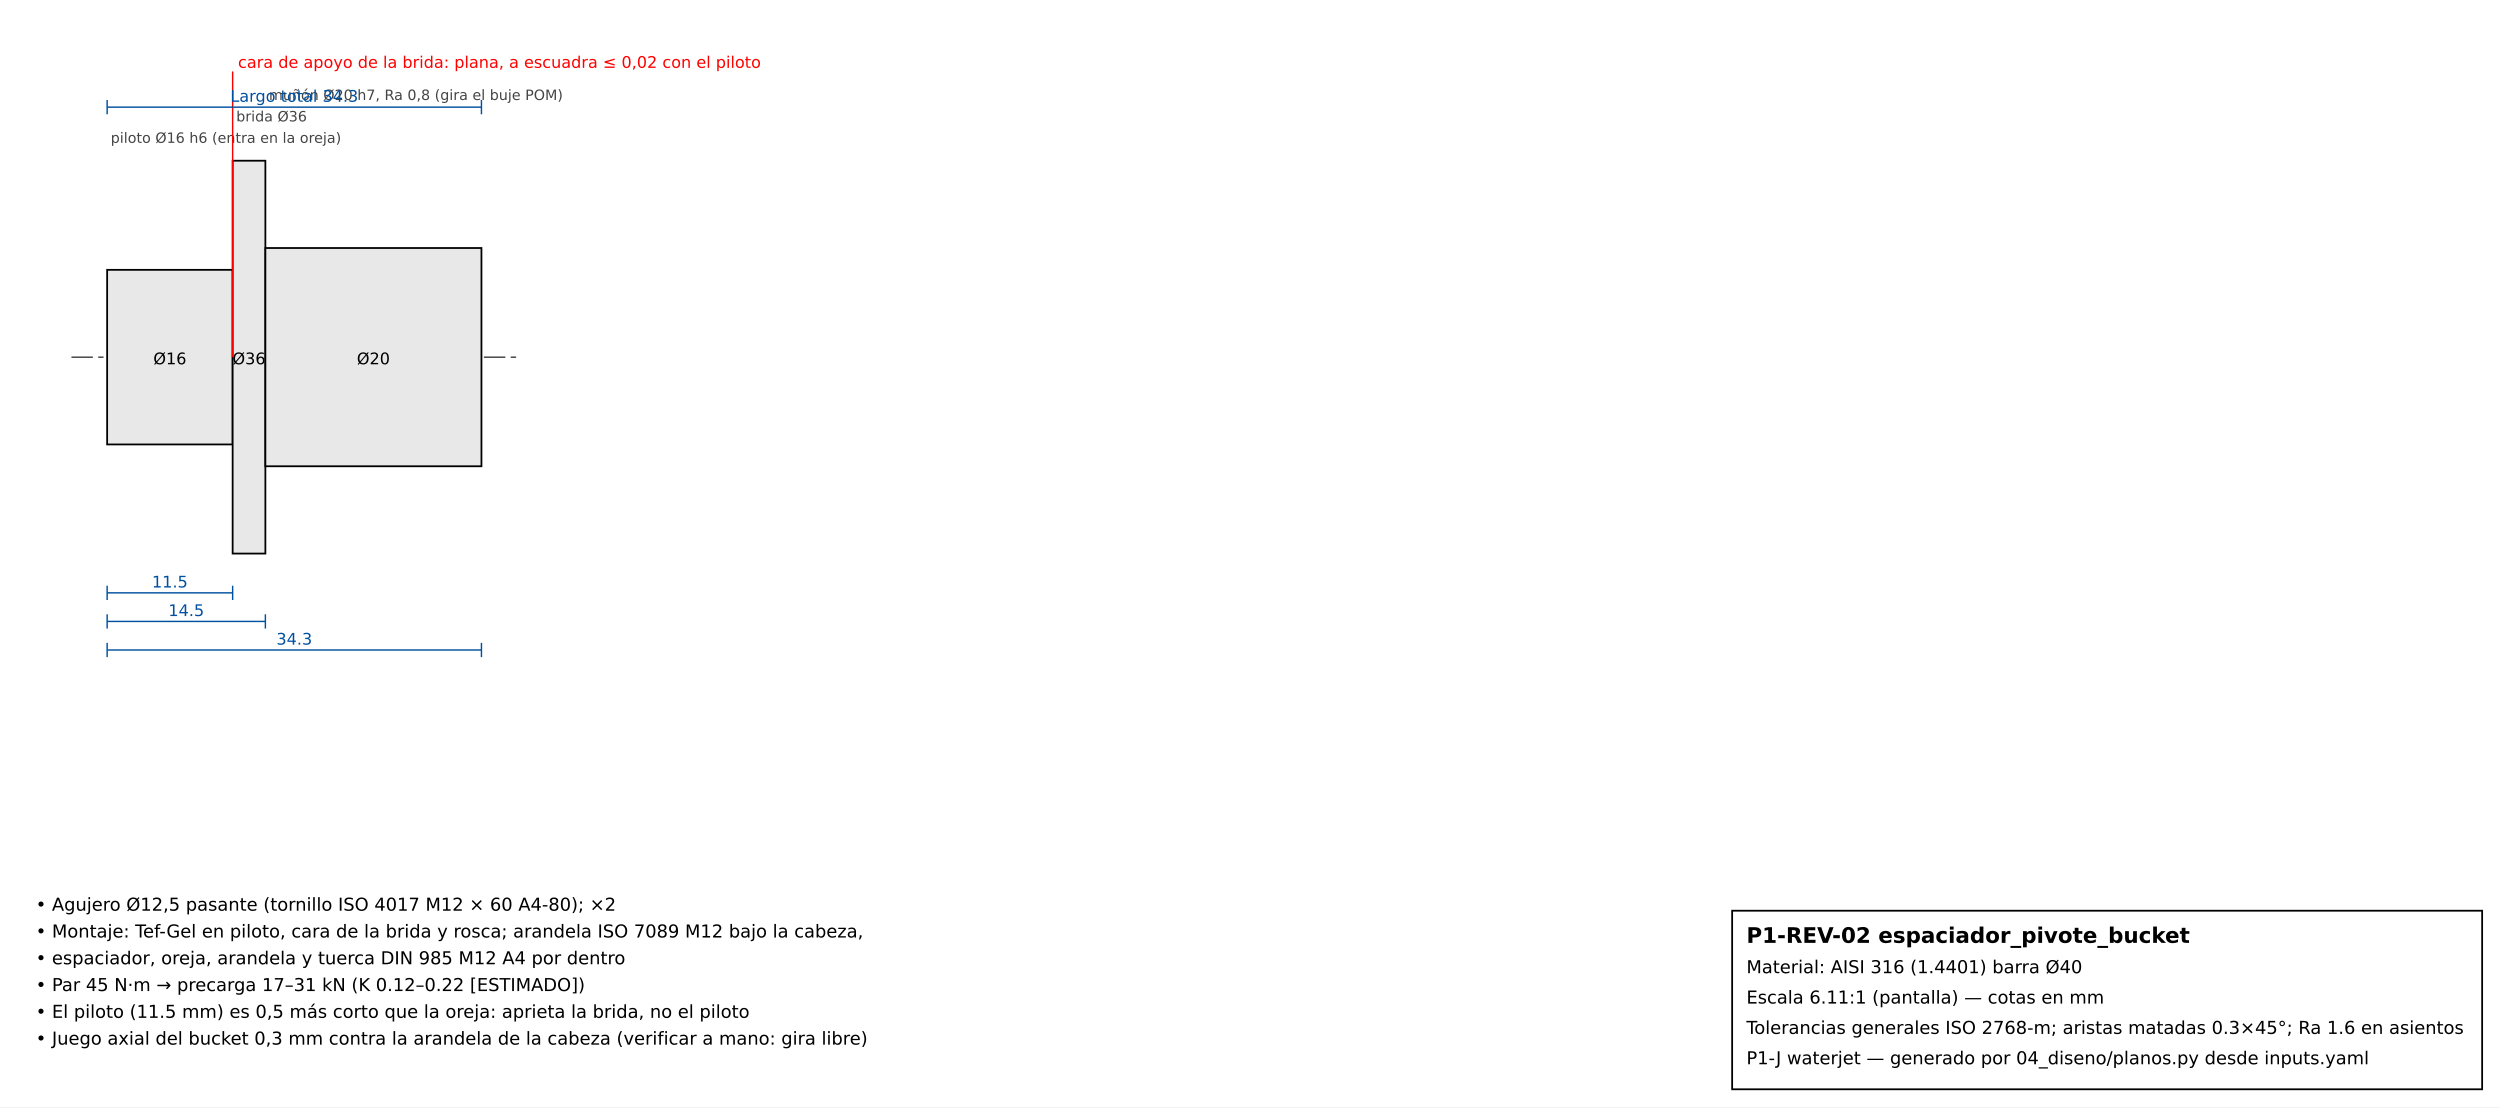
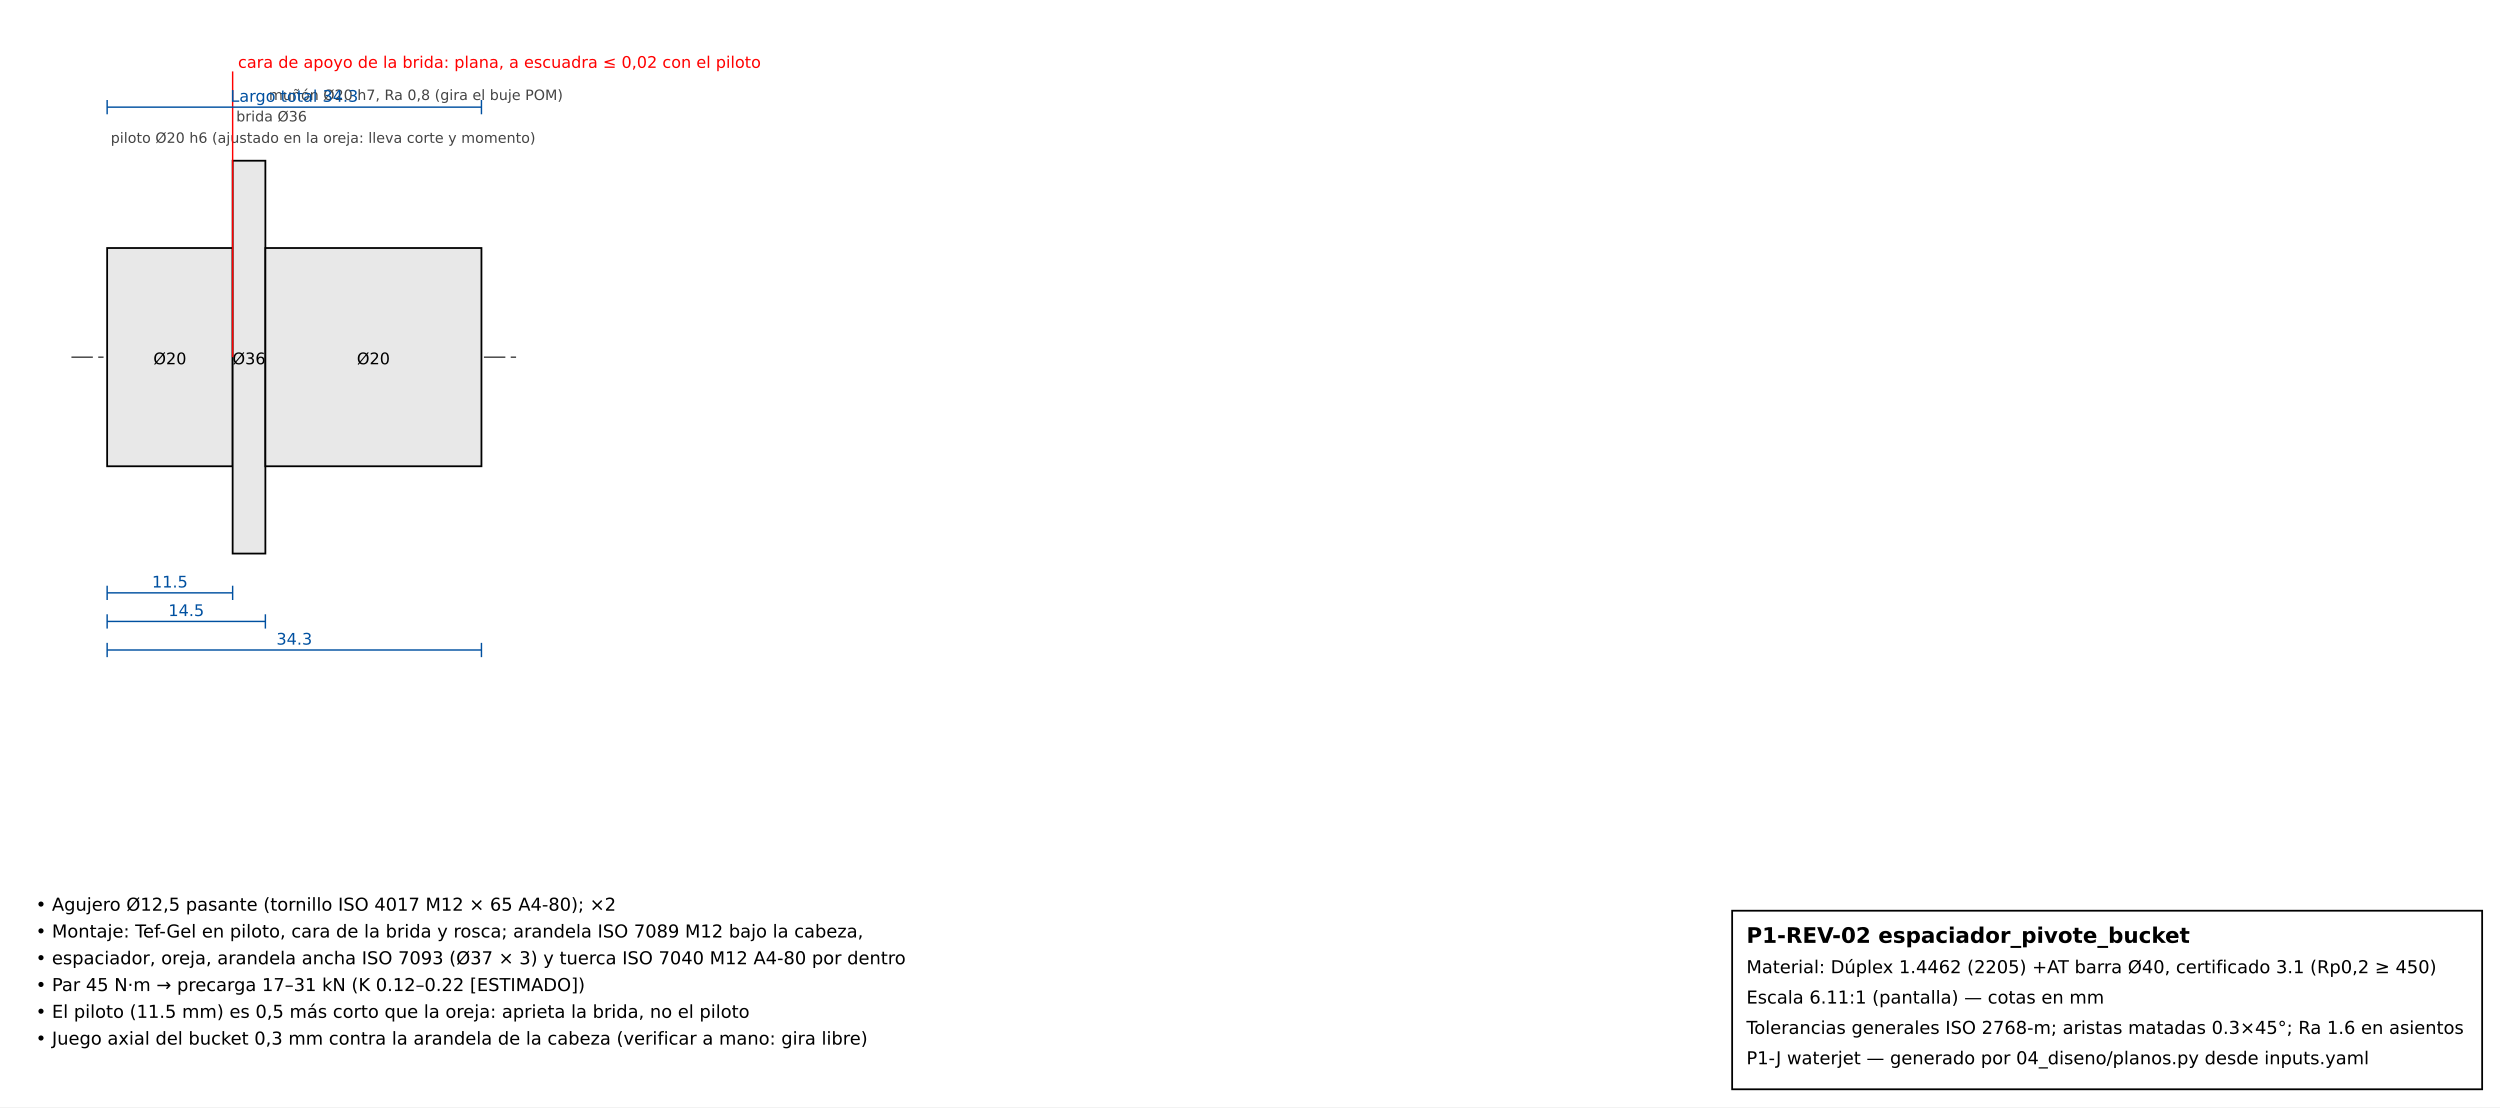
<svg xmlns="http://www.w3.org/2000/svg" baseProfile="full" height="620" version="1.1" width="1400">
  <defs />
  <rect fill="white" height="620" width="1400" x="0" y="0" />
  <line stroke="black" stroke-dasharray="12,3,3,3" stroke-width="0.6" x1="40" x2="289.611" y1="200" y2="200" />
-   <rect fill="#e8e8e8" height="97.778" stroke="black" stroke-width="1" width="70.278" x="60" y="151.111" />
-   <text font-family="DejaVu Sans" font-size="9" text-anchor="middle" x="95.139" y="204">Ø16</text>
+   <rect fill="#e8e8e8" height="122.222" stroke="black" stroke-width="1" width="70.278" x="60" y="138.889" />
+   <text font-family="DejaVu Sans" font-size="9" text-anchor="middle" x="95.139" y="204">Ø20</text>
  <line stroke="#0050a0" stroke-width="0.8" x1="60" x2="130.278" y1="332.0" y2="332.0" />
  <line stroke="#0050a0" stroke-width="0.8" x1="60" x2="60" y1="328.0" y2="336.0" />
  <line stroke="#0050a0" stroke-width="0.8" x1="130.278" x2="130.278" y1="328.0" y2="336.0" />
  <text fill="#0050a0" font-family="DejaVu Sans" font-size="9" text-anchor="middle" x="95.139" y="329.0">11.5</text>
-   <text fill="#444" font-family="DejaVu Sans" font-size="8" x="62" y="80.0">piloto Ø16 h6 (entra en la oreja)</text>
+   <text fill="#444" font-family="DejaVu Sans" font-size="8" x="62" y="80.0">piloto Ø20 h6 (ajustado en la oreja: lleva corte y momento)</text>
  <rect fill="#e8e8e8" height="220.0" stroke="black" stroke-width="1" width="18.333" x="130.278" y="90.0" />
  <text font-family="DejaVu Sans" font-size="9" text-anchor="middle" x="139.444" y="204">Ø36</text>
  <line stroke="#0050a0" stroke-width="0.8" x1="60" x2="148.611" y1="348.0" y2="348.0" />
  <line stroke="#0050a0" stroke-width="0.8" x1="60" x2="60" y1="344.0" y2="352.0" />
  <line stroke="#0050a0" stroke-width="0.8" x1="148.611" x2="148.611" y1="344.0" y2="352.0" />
  <text fill="#0050a0" font-family="DejaVu Sans" font-size="9" text-anchor="middle" x="104.306" y="345.0">14.5</text>
  <text fill="#444" font-family="DejaVu Sans" font-size="8" x="132.278" y="68.0">brida Ø36</text>
  <rect fill="#e8e8e8" height="122.222" stroke="black" stroke-width="1" width="121.0" x="148.611" y="138.889" />
  <text font-family="DejaVu Sans" font-size="9" text-anchor="middle" x="209.111" y="204">Ø20</text>
  <line stroke="#0050a0" stroke-width="0.8" x1="60" x2="269.611" y1="364.0" y2="364.0" />
  <line stroke="#0050a0" stroke-width="0.8" x1="60" x2="60" y1="360.0" y2="368.0" />
  <line stroke="#0050a0" stroke-width="0.8" x1="269.611" x2="269.611" y1="360.0" y2="368.0" />
  <text fill="#0050a0" font-family="DejaVu Sans" font-size="9" text-anchor="middle" x="164.806" y="361.0">34.3</text>
  <text fill="#444" font-family="DejaVu Sans" font-size="8" x="150.611" y="56.0">muñón Ø20 h7, Ra 0,8 (gira el buje POM)</text>
  <line stroke="red" stroke-width="0.8" x1="130.278" x2="130.278" y1="40.0" y2="200" />
  <text fill="red" font-family="DejaVu Sans" font-size="9" x="133.278" y="38.0">cara de apoyo de la brida: plana, a escuadra ≤ 0,02 con el piloto</text>
  <line stroke="#0050a0" stroke-width="0.8" x1="60" x2="269.611" y1="60" y2="60" />
  <line stroke="#0050a0" stroke-width="0.8" x1="60" x2="60" y1="56" y2="64" />
  <line stroke="#0050a0" stroke-width="0.8" x1="269.611" x2="269.611" y1="56" y2="64" />
  <text fill="#0050a0" font-family="DejaVu Sans" font-size="9" text-anchor="middle" x="164.806" y="57">Largo total 34.3</text>
  <g font-family="DejaVu Sans" font-size="11">
    <rect fill="none" height="100" stroke="black" width="420" x="970" y="510" />
    <text font-size="12" font-weight="bold" x="978" y="528">P1-REV-02  espaciador_pivote_bucket</text>
-     <text font-size="10" font-weight="normal" x="978" y="545">Material: AISI 316 (1.4401) barra Ø40</text>
+     <text font-size="10" font-weight="normal" x="978" y="545">Material: Dúplex 1.4462 (2205) +AT barra Ø40, certificado 3.1 (Rp0,2 ≥ 450)</text>
    <text font-size="10" font-weight="normal" x="978" y="562">Escala 6.11:1 (pantalla)  —  cotas en mm</text>
    <text font-size="10" font-weight="normal" x="978" y="579">Tolerancias generales ISO 2768-m; aristas matadas 0.3×45°; Ra 1.6 en asientos</text>
    <text font-size="10" font-weight="normal" x="978" y="596">P1-J waterjet — generado por 04_diseno/planos.py desde inputs.yaml</text>
-     <text font-size="10" x="20" y="510">• Agujero Ø12,5 pasante (tornillo ISO 4017 M12 × 60 A4-80); ×2</text>
+     <text font-size="10" x="20" y="510">• Agujero Ø12,5 pasante (tornillo ISO 4017 M12 × 65 A4-80); ×2</text>
    <text font-size="10" x="20" y="525">• Montaje: Tef-Gel en piloto, cara de la brida y rosca; arandela ISO 7089 M12 bajo la cabeza,</text>
-     <text font-size="10" x="20" y="540">•   espaciador, oreja, arandela y tuerca DIN 985 M12 A4 por dentro</text>
+     <text font-size="10" x="20" y="540">•   espaciador, oreja, arandela ancha ISO 7093 (Ø37 × 3) y tuerca ISO 7040 M12 A4-80 por dentro</text>
    <text font-size="10" x="20" y="555">• Par 45 N·m → precarga 17–31 kN (K 0.12–0.22 [ESTIMADO])</text>
    <text font-size="10" x="20" y="570">• El piloto (11.5 mm) es 0,5 más corto que la oreja: aprieta la brida, no el piloto</text>
    <text font-size="10" x="20" y="585">• Juego axial del bucket 0,3 mm contra la arandela de la cabeza (verificar a mano: gira libre)</text>
  </g>
</svg>
